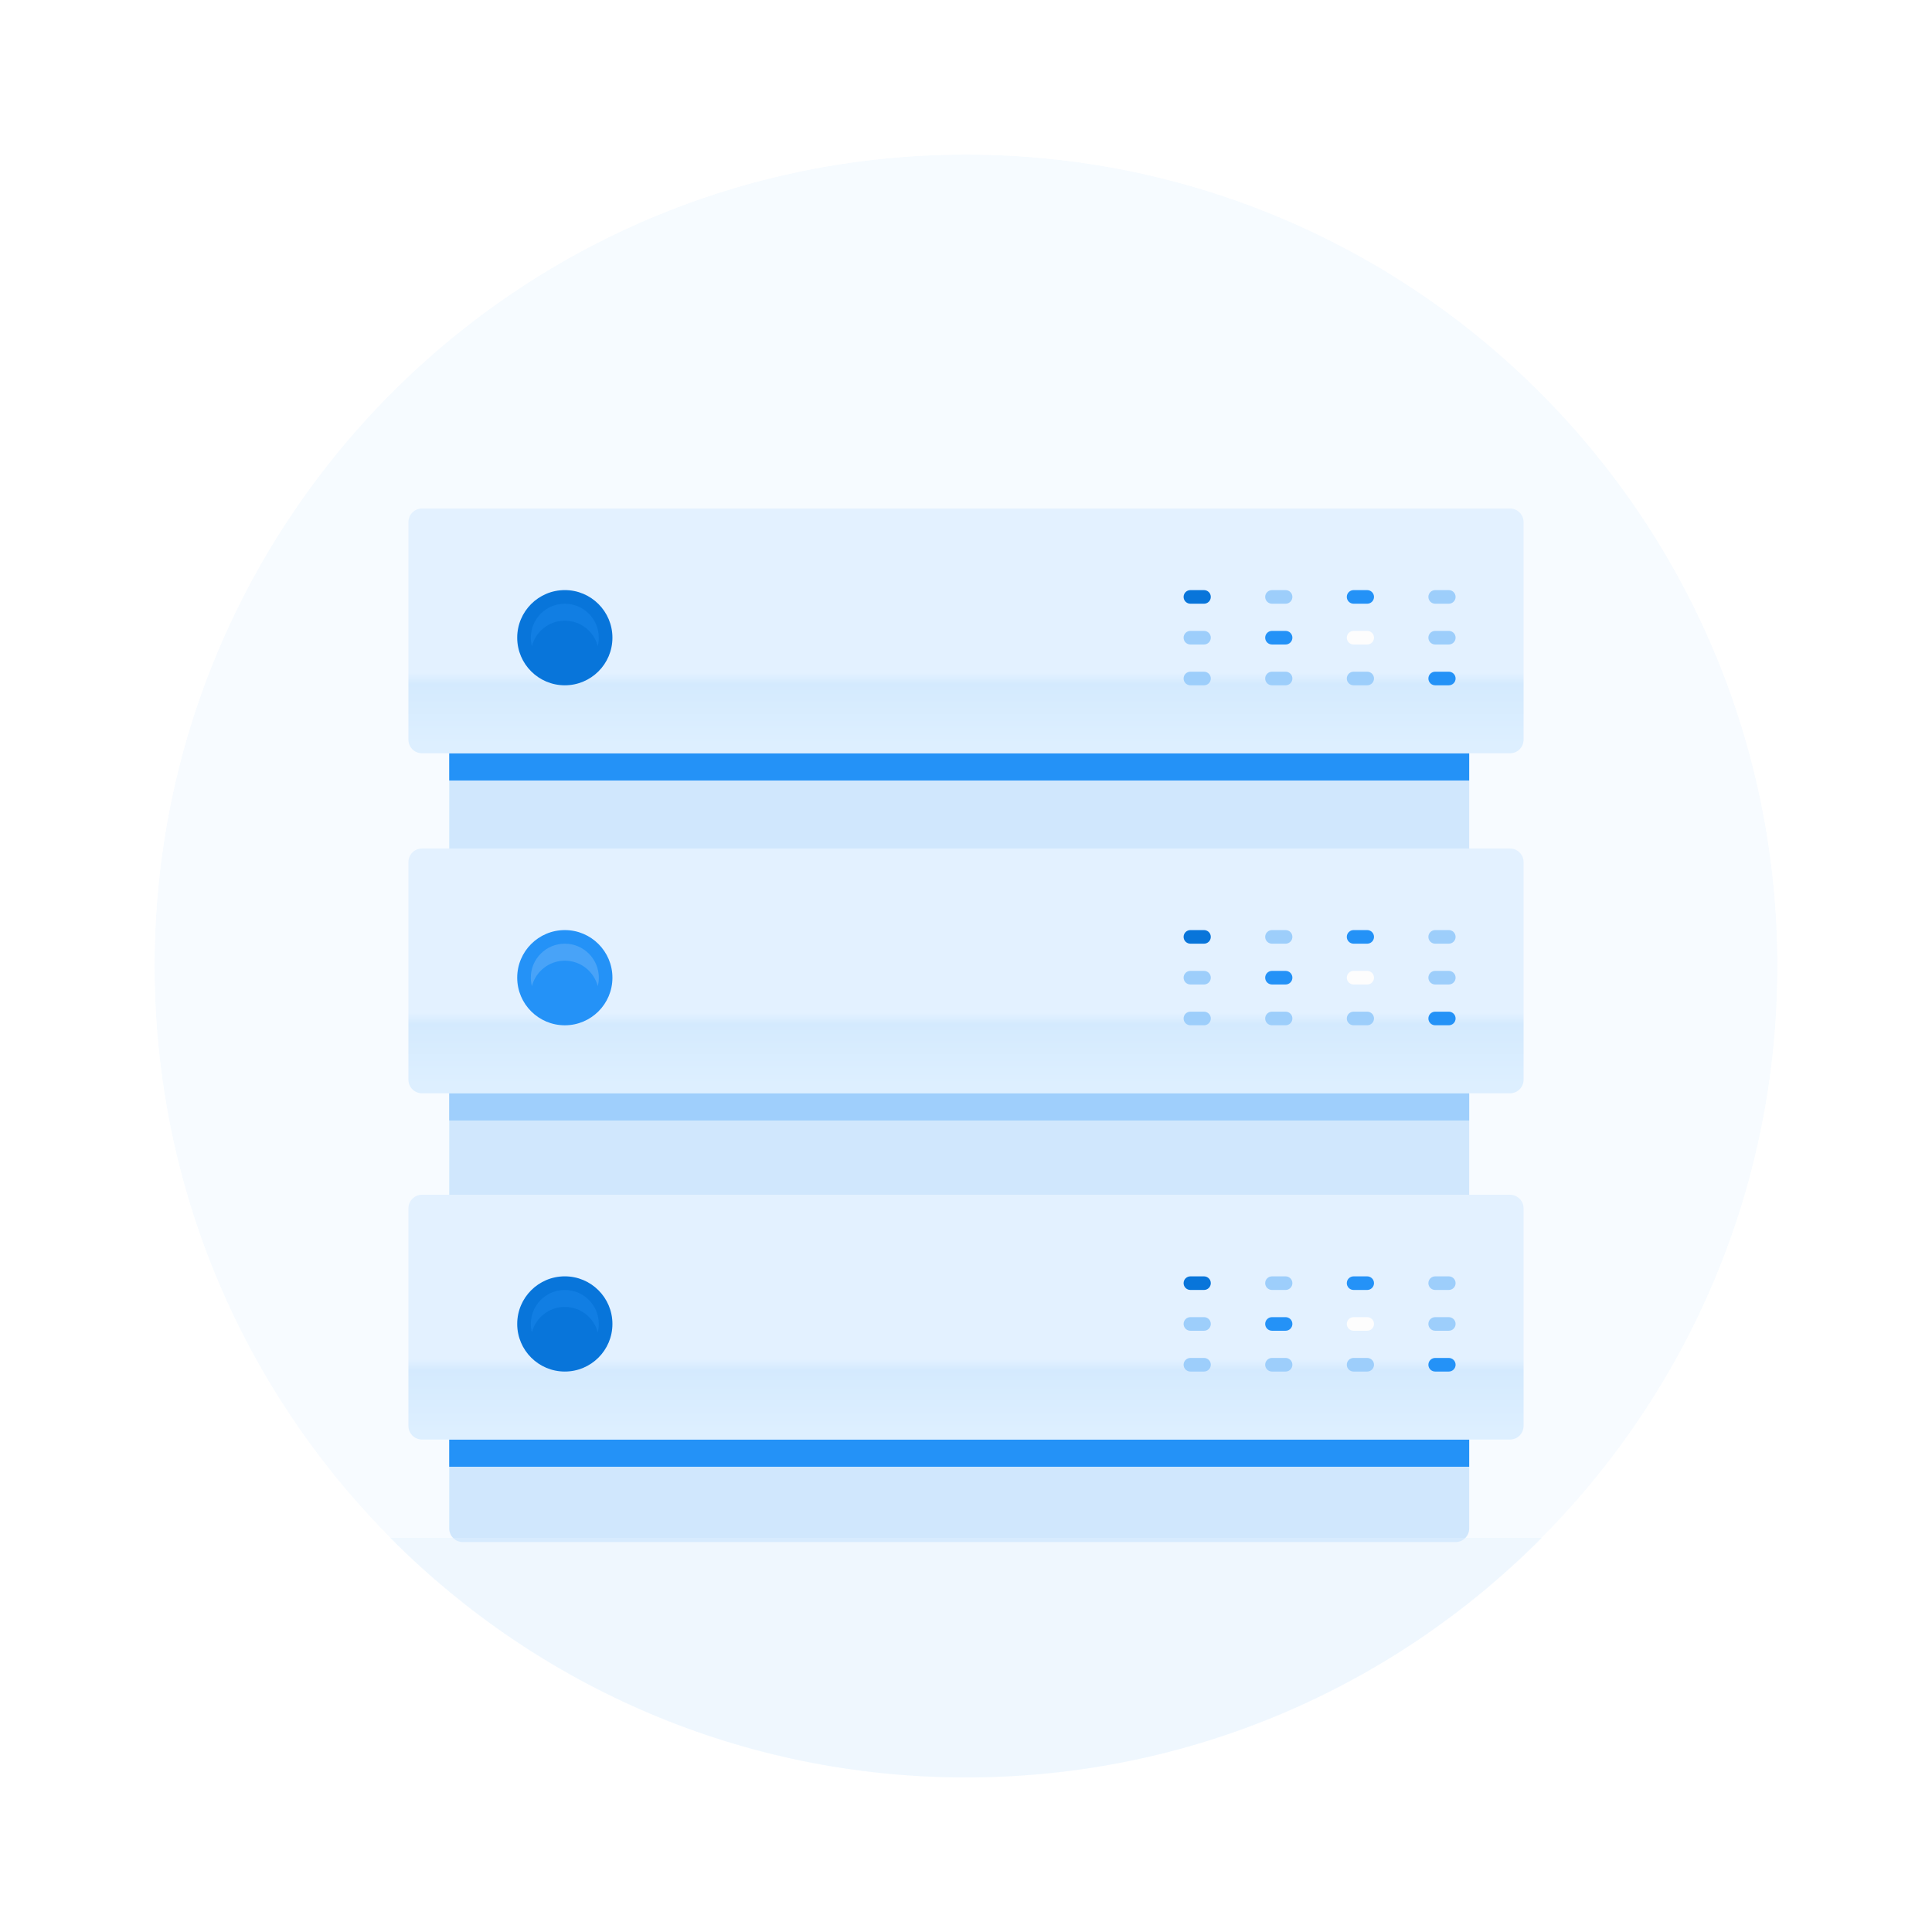
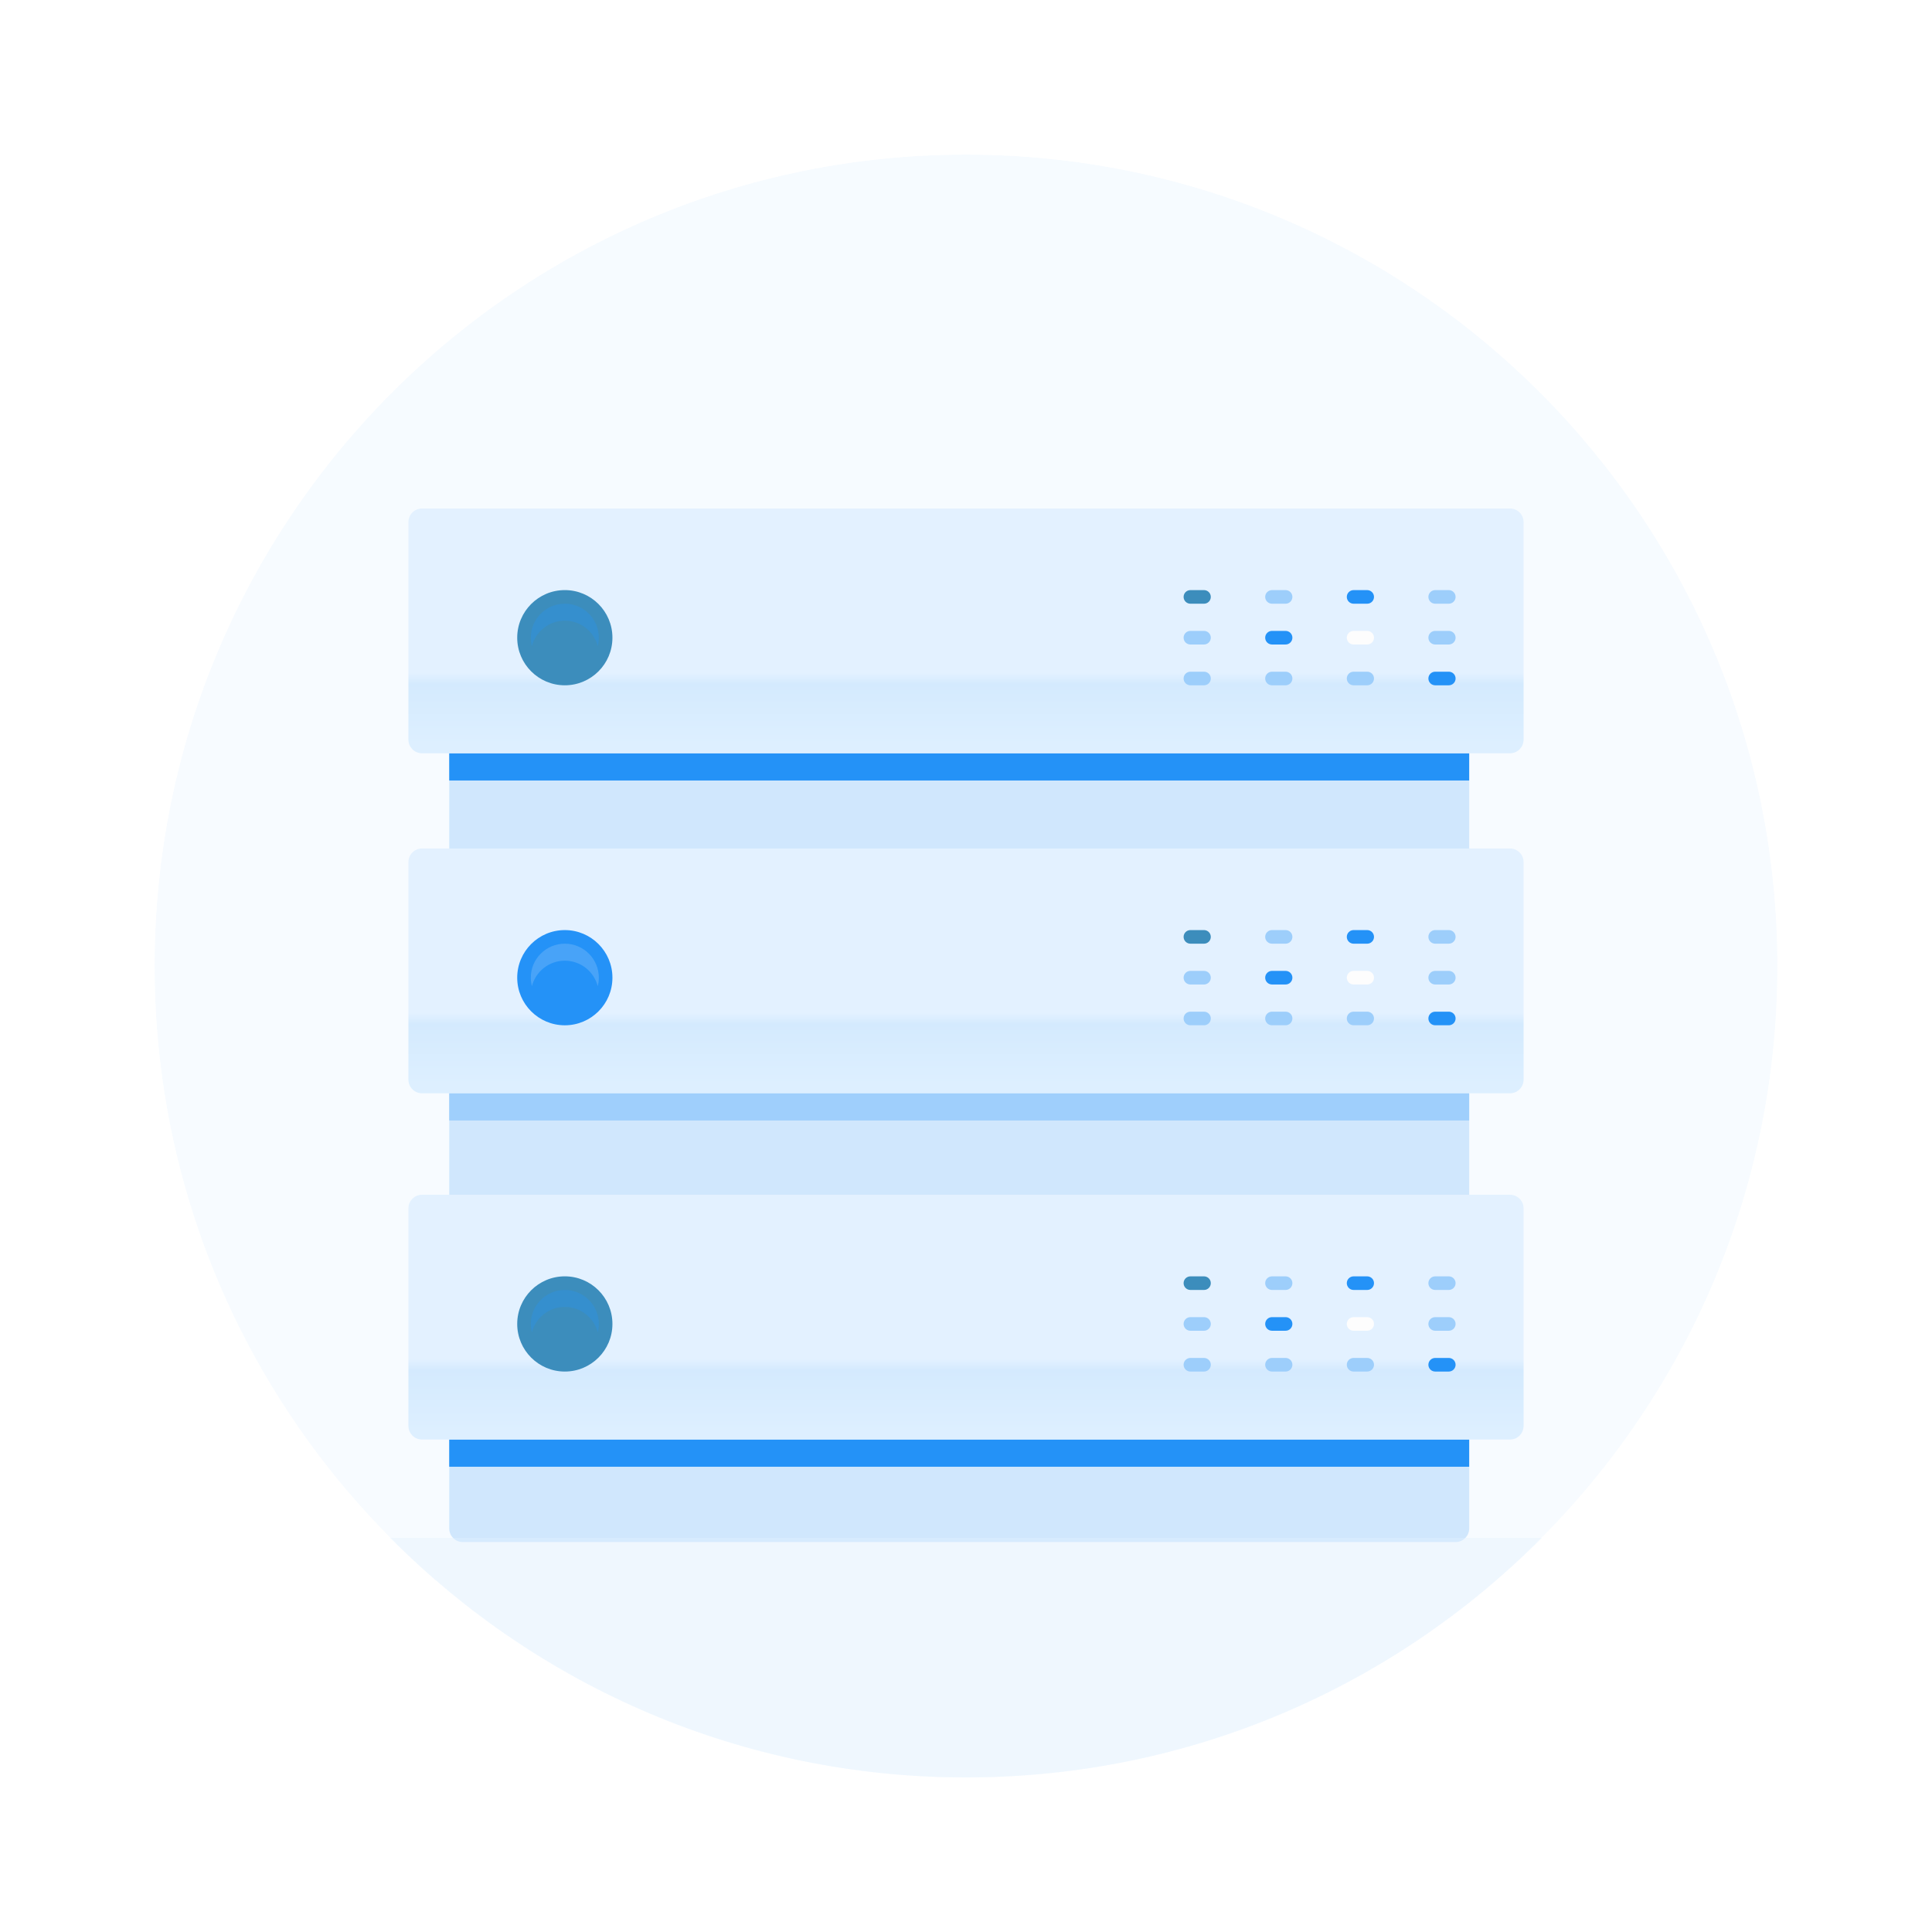
<svg xmlns="http://www.w3.org/2000/svg" width="100" height="100" viewBox="0 0 100 100" fill="none">
  <mask id="mask0" mask-type="alpha" maskUnits="userSpaceOnUse" x="8" y="8" width="84" height="84">
    <circle cx="50" cy="50" r="42" fill="#F0F8FF" />
  </mask>
  <g mask="url(#mask0)">
    <rect x="23.252" y="34.063" width="52.793" height="45.754" rx="0.704" fill="#9DCEFB" />
    <rect opacity="0.4" width="88.06" height="21.46" rx="0.74" transform="matrix(1 0 0 -1 6.34033 101.06)" fill="#CEE6FD" />
    <rect x="23.252" y="56.588" width="52.793" height="1.408" fill="#2492F7" />
    <circle opacity="0.6" cx="50" cy="50" r="42" fill="url(#paint0_linear)" />
    <rect x="21.14" y="43.918" width="57.72" height="12.67" rx="0.704" fill="url(#paint1_linear)" />
    <circle cx="29.235" cy="50.605" r="2.464" fill="#2492F7" />
    <path opacity="0.3" fill-rule="evenodd" clip-rule="evenodd" d="M30.939 51.045C30.976 50.904 30.995 50.757 30.995 50.605C30.995 49.633 30.207 48.845 29.235 48.845C28.263 48.845 27.475 49.633 27.475 50.605C27.475 50.757 27.495 50.904 27.531 51.045C27.726 50.286 28.415 49.725 29.235 49.725C30.055 49.725 30.744 50.286 30.939 51.045Z" fill="#9DCEFB" />
    <rect x="69.71" y="50.253" width="1.408" height="0.704" rx="0.352" fill="#FDFDFD" />
    <rect x="65.486" y="50.253" width="1.408" height="0.704" rx="0.352" fill="#2492F7" />
    <rect x="61.263" y="50.253" width="1.408" height="0.704" rx="0.352" fill="#9DCEFB" />
    <rect x="73.933" y="50.253" width="1.408" height="0.704" rx="0.352" fill="#9DCEFB" />
    <rect x="69.71" y="48.141" width="1.408" height="0.704" rx="0.352" fill="#2492F7" />
    <rect x="65.486" y="48.141" width="1.408" height="0.704" rx="0.352" fill="#9DCEFB" />
-     <rect x="61.263" y="48.141" width="1.408" height="0.704" rx="0.352" fill="#0875DA" />
+     <rect x="61.263" y="48.141" width="1.408" height="0.704" rx="0.352" fill="#3c8dbc" />
    <rect x="73.933" y="48.141" width="1.408" height="0.704" rx="0.352" fill="#9DCEFB" />
    <rect x="69.71" y="52.364" width="1.408" height="0.704" rx="0.352" fill="#9DCEFB" />
    <rect x="65.486" y="52.364" width="1.408" height="0.704" rx="0.352" fill="#9DCEFB" />
    <rect x="61.263" y="52.364" width="1.408" height="0.704" rx="0.352" fill="#9DCEFB" />
    <rect x="73.933" y="52.364" width="1.408" height="0.704" rx="0.352" fill="#2492F7" />
    <rect x="23.252" y="74.51" width="52.793" height="1.408" fill="#2492F7" />
    <rect x="21.14" y="61.84" width="57.72" height="12.67" rx="0.704" fill="url(#paint2_linear)" />
-     <circle cx="29.235" cy="68.527" r="2.464" fill="#0875DA" />
+     <circle cx="29.235" cy="68.527" r="2.464" fill="#3c8dbc" />
    <path opacity="0.3" fill-rule="evenodd" clip-rule="evenodd" d="M30.939 68.967C30.976 68.826 30.995 68.679 30.995 68.527C30.995 67.555 30.207 66.767 29.235 66.767C28.263 66.767 27.475 67.555 27.475 68.527C27.475 68.679 27.495 68.827 27.531 68.967C27.726 68.208 28.415 67.647 29.235 67.647C30.055 67.647 30.744 68.208 30.939 68.967Z" fill="#2492F7" />
    <rect x="69.71" y="68.175" width="1.408" height="0.704" rx="0.352" fill="#FDFDFD" />
    <rect x="65.486" y="68.175" width="1.408" height="0.704" rx="0.352" fill="#2492F7" />
    <rect x="61.263" y="68.175" width="1.408" height="0.704" rx="0.352" fill="#9DCEFB" />
    <rect x="73.933" y="68.175" width="1.408" height="0.704" rx="0.352" fill="#9DCEFB" />
    <rect x="69.71" y="66.064" width="1.408" height="0.704" rx="0.352" fill="#2492F7" />
    <rect x="65.486" y="66.064" width="1.408" height="0.704" rx="0.352" fill="#9DCEFB" />
-     <rect x="61.263" y="66.064" width="1.408" height="0.704" rx="0.352" fill="#0875DA" />
+     <rect x="61.263" y="66.064" width="1.408" height="0.704" rx="0.352" fill="#3c8dbc" />
    <rect x="73.933" y="66.064" width="1.408" height="0.704" rx="0.352" fill="#9DCEFB" />
    <rect x="69.71" y="70.287" width="1.408" height="0.704" rx="0.352" fill="#9DCEFB" />
    <rect x="65.486" y="70.287" width="1.408" height="0.704" rx="0.352" fill="#9DCEFB" />
    <rect x="61.263" y="70.287" width="1.408" height="0.704" rx="0.352" fill="#9DCEFB" />
    <rect x="73.933" y="70.287" width="1.408" height="0.704" rx="0.352" fill="#2492F7" />
    <rect x="23.252" y="38.99" width="52.793" height="1.408" fill="#2492F7" />
    <rect x="21.14" y="26.32" width="57.72" height="12.67" rx="0.704" fill="url(#paint3_linear)" />
-     <circle cx="29.235" cy="33.007" r="2.464" fill="#0875DA" />
+     <circle cx="29.235" cy="33.007" r="2.464" fill="#3c8dbc" />
    <path opacity="0.3" fill-rule="evenodd" clip-rule="evenodd" d="M30.939 33.447C30.976 33.306 30.995 33.159 30.995 33.007C30.995 32.035 30.207 31.247 29.235 31.247C28.263 31.247 27.475 32.035 27.475 33.007C27.475 33.159 27.495 33.307 27.531 33.447C27.726 32.688 28.415 32.127 29.235 32.127C30.055 32.127 30.744 32.688 30.939 33.447Z" fill="#2492F7" />
    <rect x="69.71" y="32.655" width="1.408" height="0.704" rx="0.352" fill="#FDFDFD" />
    <rect x="65.486" y="32.655" width="1.408" height="0.704" rx="0.352" fill="#2492F7" />
    <rect x="61.263" y="32.655" width="1.408" height="0.704" rx="0.352" fill="#9DCEFB" />
    <rect x="73.933" y="32.655" width="1.408" height="0.704" rx="0.352" fill="#9DCEFB" />
    <rect x="69.71" y="30.544" width="1.408" height="0.704" rx="0.352" fill="#2492F7" />
    <rect x="65.486" y="30.544" width="1.408" height="0.704" rx="0.352" fill="#9DCEFB" />
-     <rect x="61.263" y="30.544" width="1.408" height="0.704" rx="0.352" fill="#0875DA" />
+     <rect x="61.263" y="30.544" width="1.408" height="0.704" rx="0.352" fill="#3c8dbc" />
    <rect x="73.933" y="30.544" width="1.408" height="0.704" rx="0.352" fill="#9DCEFB" />
    <rect x="69.71" y="34.767" width="1.408" height="0.704" rx="0.352" fill="#9DCEFB" />
    <rect x="65.486" y="34.767" width="1.408" height="0.704" rx="0.352" fill="#9DCEFB" />
    <rect x="61.263" y="34.767" width="1.408" height="0.704" rx="0.352" fill="#9DCEFB" />
    <rect x="73.933" y="34.767" width="1.408" height="0.704" rx="0.352" fill="#2492F7" />
  </g>
  <defs>
    <linearGradient id="paint0_linear" x1="50" y1="8" x2="50" y2="92" gradientUnits="userSpaceOnUse">
      <stop stop-color="#F0F8FF" />
      <stop offset="1" stop-color="#F2F9FF" />
    </linearGradient>
    <linearGradient id="paint1_linear" x1="50" y1="45.398" x2="50" y2="56.498" gradientUnits="userSpaceOnUse">
      <stop offset="0.634" stop-color="#E3F1FF" />
      <stop offset="0.685" stop-color="#D4EAFE" />
      <stop offset="0.968" stop-color="#DDEFFF" />
    </linearGradient>
    <linearGradient id="paint2_linear" x1="50" y1="63.32" x2="50" y2="74.42" gradientUnits="userSpaceOnUse">
      <stop offset="0.634" stop-color="#E3F1FF" />
      <stop offset="0.685" stop-color="#D4EAFE" />
      <stop offset="0.968" stop-color="#DDEFFF" />
    </linearGradient>
    <linearGradient id="paint3_linear" x1="50" y1="27.8" x2="50" y2="38.9" gradientUnits="userSpaceOnUse">
      <stop offset="0.634" stop-color="#E3F1FF" />
      <stop offset="0.685" stop-color="#D4EAFE" />
      <stop offset="0.968" stop-color="#DDEFFF" />
    </linearGradient>
  </defs>
</svg>
